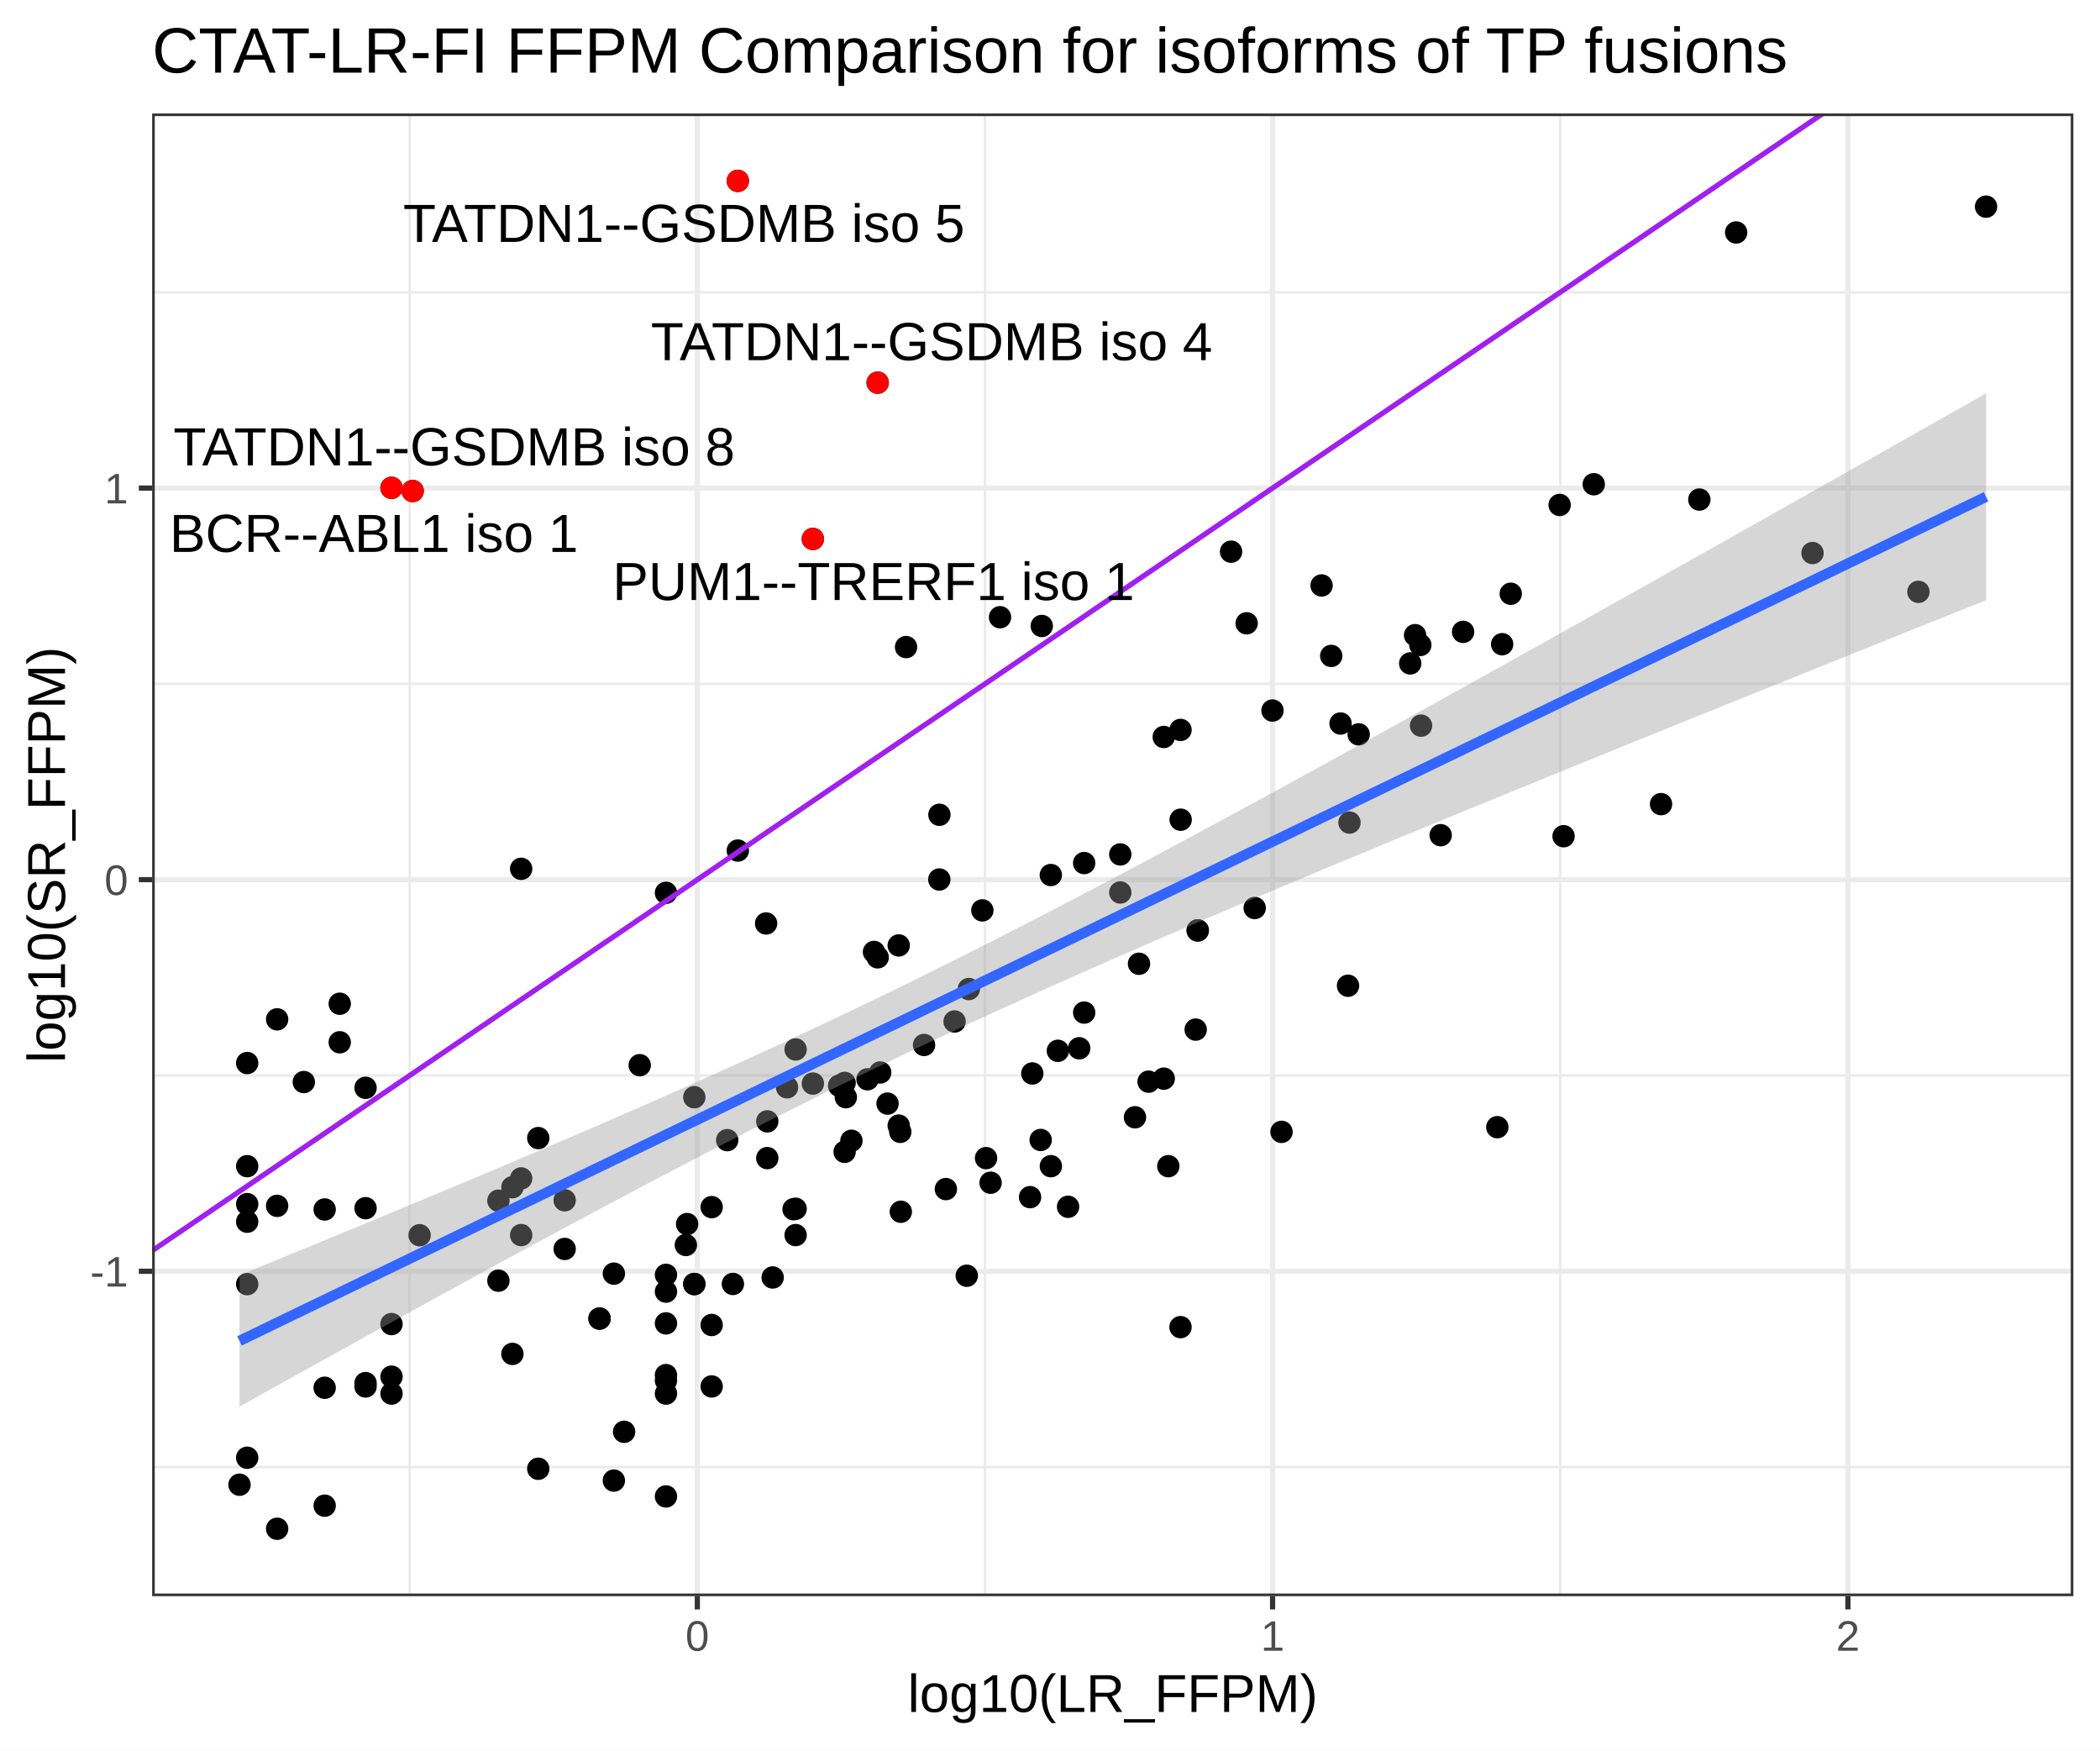
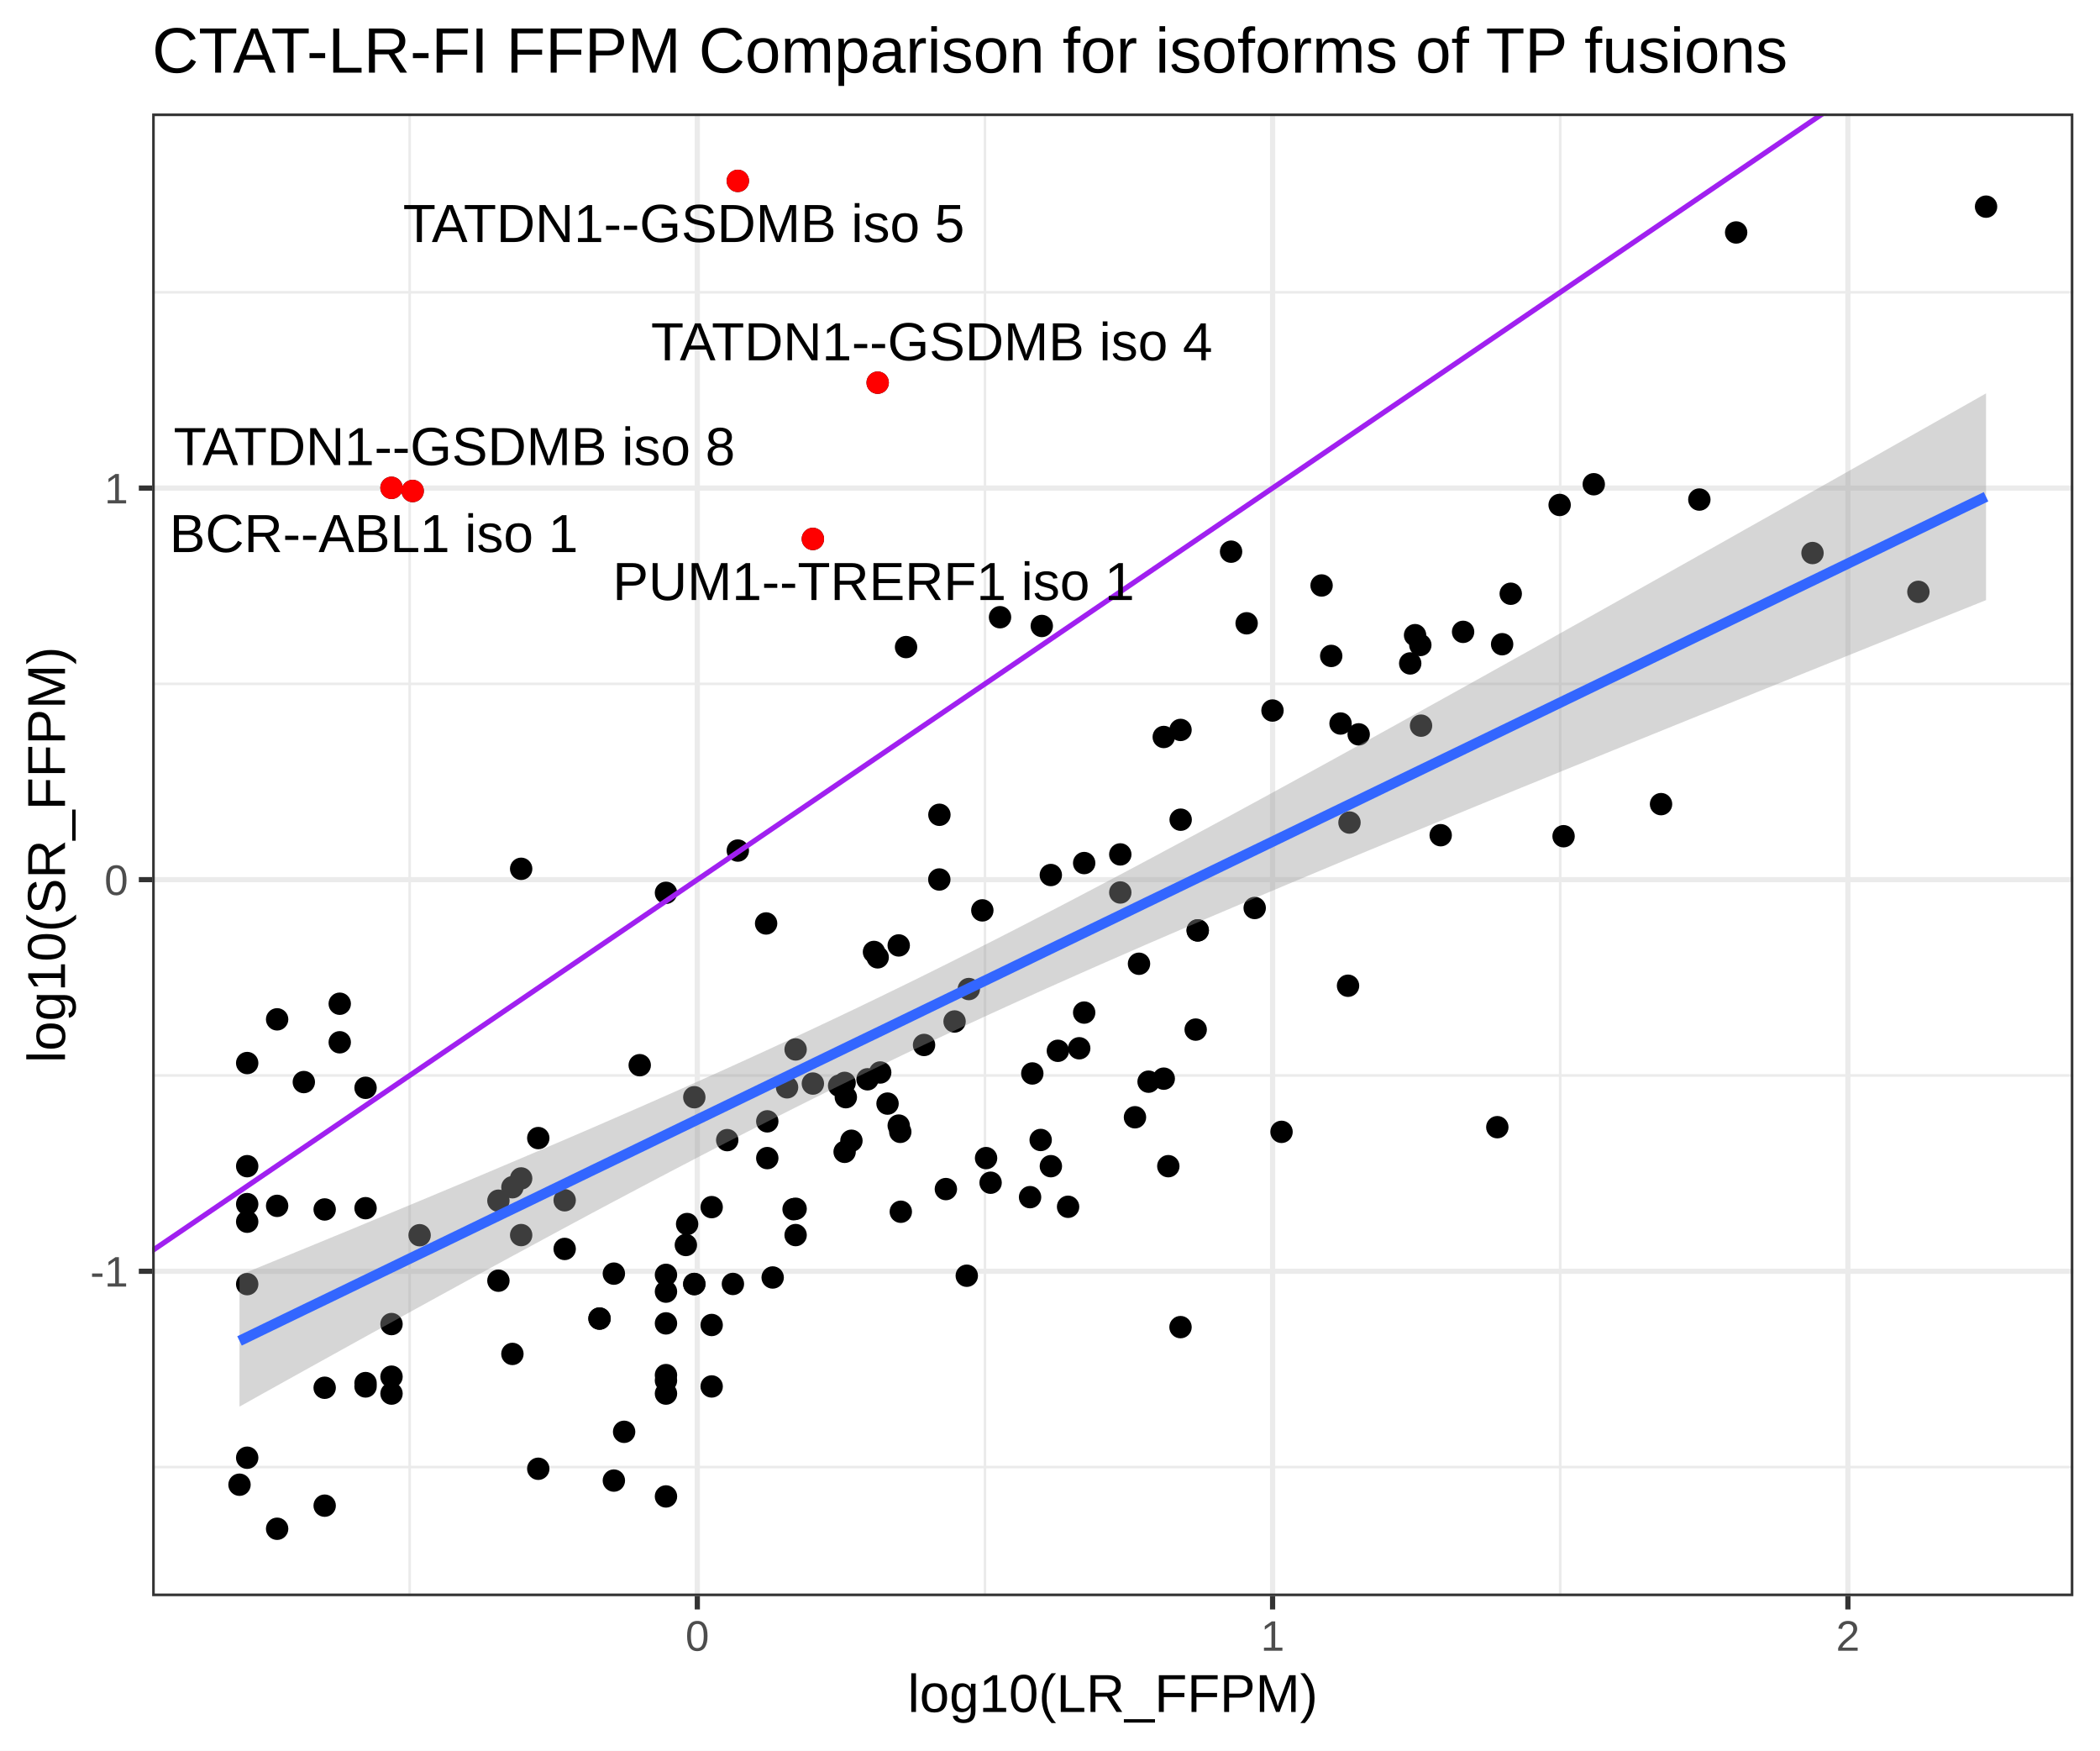
<svg xmlns="http://www.w3.org/2000/svg" class="svglite" width="432.00pt" height="360.00pt" viewBox="0 0 432.00 360.00">
  <defs>
    <style type="text/css">
    .svglite line, .svglite polyline, .svglite polygon, .svglite path, .svglite rect, .svglite circle {
      fill: none;
      stroke: #000000;
      stroke-linecap: round;
      stroke-linejoin: round;
      stroke-miterlimit: 10.00;
    }
    .svglite text {
      white-space: pre;
    }
  </style>
  </defs>
  <rect width="100%" height="100%" style="stroke: none; fill: #FFFFFF;" />
  <defs>
    <clipPath id="cpMC4wMHw0MzIuMDB8MC4wMHwzNjAuMDA=">
      <rect x="0.00" y="0.00" width="432.00" height="360.00" />
    </clipPath>
  </defs>
  <g clip-path="url(#cpMC4wMHw0MzIuMDB8MC4wMHwzNjAuMDA=)">
    <rect x="0" y="0.00" width="432.00" height="360.00" style="stroke-width: 1.07; stroke: #FFFFFF; fill: #FFFFFF;" />
  </g>
  <defs>
    <clipPath id="cpMzEuMzB8NDI2LjUyfDIzLjM0fDMyOC4yNw==">
      <rect x="31.30" y="23.34" width="395.22" height="304.93" />
    </clipPath>
  </defs>
  <g clip-path="url(#cpMzEuMzB8NDI2LjUyfDIzLjM0fDMyOC4yNw==)">
    <rect x="31.30" y="23.34" width="395.22" height="304.93" style="stroke-width: 1.07; stroke: none; fill: #FFFFFF;" />
    <polyline points="31.30,301.72 426.52,301.72 " style="stroke-width: 0.53; stroke: #EBEBEB; stroke-linecap: butt;" />
    <polyline points="31.30,221.18 426.52,221.18 " style="stroke-width: 0.53; stroke: #EBEBEB; stroke-linecap: butt;" />
    <polyline points="31.30,140.65 426.52,140.65 " style="stroke-width: 0.53; stroke: #EBEBEB; stroke-linecap: butt;" />
    <polyline points="31.30,60.11 426.52,60.11 " style="stroke-width: 0.53; stroke: #EBEBEB; stroke-linecap: butt;" />
    <polyline points="84.28,328.27 84.28,23.34 " style="stroke-width: 0.53; stroke: #EBEBEB; stroke-linecap: butt;" />
    <polyline points="202.62,328.27 202.62,23.34 " style="stroke-width: 0.53; stroke: #EBEBEB; stroke-linecap: butt;" />
    <polyline points="320.96,328.27 320.96,23.34 " style="stroke-width: 0.53; stroke: #EBEBEB; stroke-linecap: butt;" />
    <polyline points="31.30,261.45 426.52,261.45 " style="stroke-width: 1.07; stroke: #EBEBEB; stroke-linecap: butt;" />
    <polyline points="31.30,180.91 426.52,180.91 " style="stroke-width: 1.07; stroke: #EBEBEB; stroke-linecap: butt;" />
    <polyline points="31.30,100.38 426.52,100.38 " style="stroke-width: 1.07; stroke: #EBEBEB; stroke-linecap: butt;" />
    <polyline points="143.45,328.27 143.45,23.34 " style="stroke-width: 1.07; stroke: #EBEBEB; stroke-linecap: butt;" />
    <polyline points="261.79,328.27 261.79,23.34 " style="stroke-width: 1.07; stroke: #EBEBEB; stroke-linecap: butt;" />
    <polyline points="380.14,328.27 380.14,23.34 " style="stroke-width: 1.07; stroke: #EBEBEB; stroke-linecap: butt;" />
    <circle cx="271.87" cy="120.41" r="1.95" style="stroke-width: 0.71; fill: #000000;" />
    <circle cx="179.79" cy="195.78" r="1.95" style="stroke-width: 0.71; fill: #000000;" />
    <circle cx="102.53" cy="263.39" r="1.95" style="stroke-width: 0.71; fill: #000000;" />
    <circle cx="66.79" cy="248.74" r="1.95" style="stroke-width: 0.71; fill: #000000;" />
    <circle cx="142.83" cy="225.66" r="1.95" style="stroke-width: 0.71; fill: #000000;" />
    <circle cx="50.85" cy="247.64" r="1.95" style="stroke-width: 0.71; fill: #000000;" />
    <circle cx="163.67" cy="215.83" r="1.95" style="stroke-width: 0.71; fill: #000000;" />
    <circle cx="107.21" cy="254.01" r="1.95" style="stroke-width: 0.71; fill: #000000;" />
    <circle cx="242.85" cy="150.12" r="1.95" style="stroke-width: 0.71; fill: #000000;" />
    <circle cx="253.25" cy="113.46" r="1.95" style="stroke-width: 0.71; fill: #000000;" />
    <circle cx="256.45" cy="128.19" r="1.95" style="stroke-width: 0.71; fill: #000000;" />
    <circle cx="151.78" cy="174.93" r="1.95" style="stroke-width: 0.71; fill: #000000;" />
    <circle cx="217.62" cy="216.11" r="1.95" style="stroke-width: 0.71; fill: #000000;" />
    <circle cx="131.60" cy="219.07" r="1.95" style="stroke-width: 0.71; fill: #000000;" />
    <circle cx="75.20" cy="284.45" r="1.95" style="stroke-width: 0.71; fill: #000000;" />
    <circle cx="184.88" cy="194.44" r="1.95" style="stroke-width: 0.71; fill: #000000;" />
    <circle cx="181.07" cy="220.57" r="1.95" style="stroke-width: 0.71; fill: #000000;" />
    <circle cx="49.27" cy="305.35" r="1.95" style="stroke-width: 0.71; fill: #000000;" />
    <circle cx="349.58" cy="102.74" r="1.95" style="stroke-width: 0.71; fill: #000000;" />
    <circle cx="184.88" cy="231.49" r="1.95" style="stroke-width: 0.71; fill: #000000;" />
    <circle cx="327.86" cy="99.59" r="1.95" style="stroke-width: 0.71; fill: #000000;" />
    <circle cx="261.77" cy="146.13" r="1.95" style="stroke-width: 0.71; fill: #000000;" />
    <circle cx="216.17" cy="179.96" r="1.95" style="stroke-width: 0.71; fill: #000000;" />
    <circle cx="180.55" cy="78.70" r="1.95" style="stroke-width: 0.71; fill: #000000;" />
    <circle cx="151.78" cy="37.20" r="1.95" style="stroke-width: 0.71; fill: #000000;" />
    <circle cx="137.00" cy="262.19" r="1.95" style="stroke-width: 0.71; fill: #000000;" />
    <circle cx="137.00" cy="272.17" r="1.95" style="stroke-width: 0.71; fill: #000000;" />
    <circle cx="80.54" cy="100.33" r="1.95" style="stroke-width: 0.71; fill: #000000;" />
    <circle cx="80.54" cy="272.31" r="1.95" style="stroke-width: 0.71; fill: #000000;" />
    <circle cx="290.10" cy="136.44" r="1.95" style="stroke-width: 0.71; fill: #000000;" />
    <circle cx="172.62" cy="223.29" r="1.95" style="stroke-width: 0.71; fill: #000000;" />
    <circle cx="199.30" cy="203.41" r="1.95" style="stroke-width: 0.71; fill: #000000;" />
    <circle cx="186.39" cy="133.08" r="1.95" style="stroke-width: 0.71; fill: #000000;" />
    <circle cx="50.85" cy="218.63" r="1.95" style="stroke-width: 0.71; fill: #000000;" />
    <circle cx="50.85" cy="264.10" r="1.95" style="stroke-width: 0.71; fill: #000000;" />
    <circle cx="263.63" cy="232.78" r="1.95" style="stroke-width: 0.71; fill: #000000;" />
    <circle cx="245.97" cy="211.75" r="1.95" style="stroke-width: 0.71; fill: #000000;" />
    <circle cx="126.28" cy="261.94" r="1.95" style="stroke-width: 0.71; fill: #000000;" />
    <circle cx="105.41" cy="244.17" r="1.95" style="stroke-width: 0.71; fill: #000000;" />
    <circle cx="211.90" cy="246.21" r="1.95" style="stroke-width: 0.71; fill: #000000;" />
    <circle cx="142.83" cy="264.06" r="1.95" style="stroke-width: 0.71; fill: #000000;" />
    <circle cx="222.01" cy="215.59" r="1.95" style="stroke-width: 0.71; fill: #000000;" />
    <circle cx="146.40" cy="248.26" r="1.95" style="stroke-width: 0.71; fill: #000000;" />
    <circle cx="242.85" cy="272.94" r="1.95" style="stroke-width: 0.71; fill: #000000;" />
    <circle cx="163.67" cy="248.60" r="1.95" style="stroke-width: 0.71; fill: #000000;" />
    <circle cx="275.77" cy="148.80" r="1.95" style="stroke-width: 0.71; fill: #000000;" />
    <circle cx="161.91" cy="223.62" r="1.95" style="stroke-width: 0.71; fill: #000000;" />
    <circle cx="173.75" cy="222.71" r="1.95" style="stroke-width: 0.71; fill: #000000;" />
    <circle cx="123.33" cy="271.18" r="1.95" style="stroke-width: 0.71; fill: #000000;" />
    <circle cx="66.79" cy="309.66" r="1.95" style="stroke-width: 0.71; fill: #000000;" />
    <circle cx="216.18" cy="239.84" r="1.95" style="stroke-width: 0.71; fill: #000000;" />
    <circle cx="190.09" cy="214.91" r="1.95" style="stroke-width: 0.71; fill: #000000;" />
    <circle cx="219.72" cy="248.19" r="1.95" style="stroke-width: 0.71; fill: #000000;" />
    <circle cx="233.48" cy="229.78" r="1.95" style="stroke-width: 0.71; fill: #000000;" />
    <circle cx="214.31" cy="128.74" r="1.95" style="stroke-width: 0.71; fill: #000000;" />
    <circle cx="357.15" cy="47.81" r="1.95" style="stroke-width: 0.71; fill: #000000;" />
    <circle cx="57.01" cy="209.64" r="1.95" style="stroke-width: 0.71; fill: #000000;" />
    <circle cx="57.01" cy="248.00" r="1.95" style="stroke-width: 0.71; fill: #000000;" />
    <circle cx="57.01" cy="314.41" r="1.95" style="stroke-width: 0.71; fill: #000000;" />
    <circle cx="157.84" cy="230.62" r="1.95" style="stroke-width: 0.71; fill: #000000;" />
    <circle cx="75.20" cy="223.72" r="1.95" style="stroke-width: 0.71; fill: #000000;" />
    <circle cx="75.20" cy="248.48" r="1.95" style="stroke-width: 0.71; fill: #000000;" />
    <circle cx="205.72" cy="126.94" r="1.95" style="stroke-width: 0.71; fill: #000000;" />
    <circle cx="182.58" cy="226.97" r="1.95" style="stroke-width: 0.71; fill: #000000;" />
    <circle cx="50.85" cy="251.26" r="1.95" style="stroke-width: 0.71; fill: #000000;" />
    <circle cx="309.01" cy="132.49" r="1.95" style="stroke-width: 0.71; fill: #000000;" />
    <circle cx="105.41" cy="278.45" r="1.95" style="stroke-width: 0.71; fill: #000000;" />
    <circle cx="300.98" cy="129.95" r="1.95" style="stroke-width: 0.71; fill: #000000;" />
    <circle cx="279.50" cy="151.03" r="1.95" style="stroke-width: 0.71; fill: #000000;" />
    <circle cx="408.56" cy="42.50" r="1.95" style="stroke-width: 0.71; fill: #000000;" />
    <circle cx="193.25" cy="167.57" r="1.95" style="stroke-width: 0.71; fill: #000000;" />
    <circle cx="107.21" cy="242.36" r="1.95" style="stroke-width: 0.71; fill: #000000;" />
    <circle cx="239.40" cy="151.57" r="1.95" style="stroke-width: 0.71; fill: #000000;" />
    <circle cx="292.18" cy="132.65" r="1.95" style="stroke-width: 0.71; fill: #000000;" />
    <circle cx="185.31" cy="249.21" r="1.95" style="stroke-width: 0.71; fill: #000000;" />
    <circle cx="157.60" cy="189.92" r="1.95" style="stroke-width: 0.71; fill: #000000;" />
    <circle cx="202.85" cy="238.18" r="1.95" style="stroke-width: 0.71; fill: #000000;" />
    <circle cx="239.40" cy="221.84" r="1.95" style="stroke-width: 0.71; fill: #000000;" />
    <circle cx="223.03" cy="177.50" r="1.95" style="stroke-width: 0.71; fill: #000000;" />
    <circle cx="212.36" cy="220.77" r="1.95" style="stroke-width: 0.71; fill: #000000;" />
    <circle cx="203.78" cy="243.24" r="1.95" style="stroke-width: 0.71; fill: #000000;" />
    <circle cx="163.25" cy="248.69" r="1.95" style="stroke-width: 0.71; fill: #000000;" />
    <circle cx="137.00" cy="265.64" r="1.95" style="stroke-width: 0.71; fill: #000000;" />
    <circle cx="137.00" cy="282.81" r="1.95" style="stroke-width: 0.71; fill: #000000;" />
    <circle cx="137.00" cy="283.92" r="1.95" style="stroke-width: 0.71; fill: #000000;" />
    <circle cx="296.37" cy="171.77" r="1.95" style="stroke-width: 0.71; fill: #000000;" />
    <circle cx="292.33" cy="149.24" r="1.95" style="stroke-width: 0.71; fill: #000000;" />
    <circle cx="163.67" cy="254.01" r="1.95" style="stroke-width: 0.71; fill: #000000;" />
    <circle cx="142.83" cy="264.10" r="1.95" style="stroke-width: 0.71; fill: #000000;" />
    <circle cx="394.64" cy="121.72" r="1.95" style="stroke-width: 0.71; fill: #000000;" />
    <circle cx="341.70" cy="165.38" r="1.95" style="stroke-width: 0.71; fill: #000000;" />
    <circle cx="321.65" cy="171.98" r="1.95" style="stroke-width: 0.71; fill: #000000;" />
    <circle cx="277.31" cy="202.73" r="1.95" style="stroke-width: 0.71; fill: #000000;" />
    <circle cx="198.88" cy="262.37" r="1.95" style="stroke-width: 0.71; fill: #000000;" />
    <circle cx="230.46" cy="175.72" r="1.95" style="stroke-width: 0.71; fill: #000000;" />
    <circle cx="242.88" cy="168.58" r="1.95" style="stroke-width: 0.71; fill: #000000;" />
    <circle cx="236.28" cy="222.46" r="1.95" style="stroke-width: 0.71; fill: #000000;" />
    <circle cx="146.40" cy="285.14" r="1.95" style="stroke-width: 0.71; fill: #000000;" />
    <circle cx="110.73" cy="302.07" r="1.95" style="stroke-width: 0.71; fill: #000000;" />
    <circle cx="75.20" cy="285.14" r="1.95" style="stroke-width: 0.71; fill: #000000;" />
    <circle cx="137.00" cy="183.62" r="1.95" style="stroke-width: 0.71; fill: #000000;" />
    <circle cx="202.08" cy="187.23" r="1.95" style="stroke-width: 0.71; fill: #000000;" />
    <circle cx="372.86" cy="113.74" r="1.95" style="stroke-width: 0.71; fill: #000000;" />
    <circle cx="175.15" cy="234.61" r="1.95" style="stroke-width: 0.71; fill: #000000;" />
    <circle cx="167.22" cy="222.85" r="1.95" style="stroke-width: 0.71; fill: #000000;" />
    <circle cx="230.46" cy="183.55" r="1.95" style="stroke-width: 0.71; fill: #000000;" />
    <circle cx="214.08" cy="234.45" r="1.95" style="stroke-width: 0.71; fill: #000000;" />
    <circle cx="150.77" cy="264.06" r="1.95" style="stroke-width: 0.71; fill: #000000;" />
    <circle cx="146.40" cy="272.50" r="1.95" style="stroke-width: 0.71; fill: #000000;" />
    <circle cx="223.03" cy="208.25" r="1.95" style="stroke-width: 0.71; fill: #000000;" />
    <circle cx="80.54" cy="283.13" r="1.95" style="stroke-width: 0.71; fill: #000000;" />
    <circle cx="126.28" cy="304.50" r="1.95" style="stroke-width: 0.71; fill: #000000;" />
    <circle cx="194.58" cy="244.55" r="1.95" style="stroke-width: 0.71; fill: #000000;" />
    <circle cx="149.60" cy="234.48" r="1.95" style="stroke-width: 0.71; fill: #000000;" />
    <circle cx="291.10" cy="130.63" r="1.95" style="stroke-width: 0.71; fill: #000000;" />
    <circle cx="157.84" cy="238.18" r="1.95" style="stroke-width: 0.71; fill: #000000;" />
    <circle cx="246.39" cy="191.35" r="1.95" style="stroke-width: 0.71; fill: #000000;" />
    <circle cx="273.85" cy="134.90" r="1.95" style="stroke-width: 0.71; fill: #000000;" />
    <circle cx="180.55" cy="196.89" r="1.95" style="stroke-width: 0.71; fill: #000000;" />
    <circle cx="167.22" cy="110.84" r="1.95" style="stroke-width: 0.71; fill: #000000;" />
    <circle cx="234.31" cy="198.21" r="1.95" style="stroke-width: 0.71; fill: #000000;" />
    <circle cx="158.95" cy="262.73" r="1.95" style="stroke-width: 0.71; fill: #000000;" />
    <circle cx="62.50" cy="222.54" r="1.95" style="stroke-width: 0.71; fill: #000000;" />
    <circle cx="310.78" cy="122.11" r="1.95" style="stroke-width: 0.71; fill: #000000;" />
    <circle cx="246.39" cy="191.35" r="1.95" style="stroke-width: 0.71; fill: #000000;" />
    <circle cx="107.21" cy="178.68" r="1.95" style="stroke-width: 0.71; fill: #000000;" />
    <circle cx="173.75" cy="236.89" r="1.95" style="stroke-width: 0.71; fill: #000000;" />
    <circle cx="193.23" cy="180.88" r="1.95" style="stroke-width: 0.71; fill: #000000;" />
    <circle cx="123.33" cy="271.18" r="1.95" style="stroke-width: 0.71; fill: #000000;" />
    <circle cx="178.46" cy="221.97" r="1.95" style="stroke-width: 0.71; fill: #000000;" />
    <circle cx="174.00" cy="225.65" r="1.95" style="stroke-width: 0.71; fill: #000000;" />
    <circle cx="320.84" cy="103.85" r="1.95" style="stroke-width: 0.71; fill: #000000;" />
    <circle cx="240.34" cy="239.84" r="1.95" style="stroke-width: 0.71; fill: #000000;" />
    <circle cx="69.89" cy="206.43" r="1.95" style="stroke-width: 0.71; fill: #000000;" />
    <circle cx="141.09" cy="256.05" r="1.95" style="stroke-width: 0.71; fill: #000000;" />
    <circle cx="196.37" cy="210.08" r="1.95" style="stroke-width: 0.71; fill: #000000;" />
    <circle cx="50.85" cy="299.80" r="1.95" style="stroke-width: 0.71; fill: #000000;" />
    <circle cx="128.39" cy="294.47" r="1.95" style="stroke-width: 0.71; fill: #000000;" />
    <circle cx="137.00" cy="307.76" r="1.95" style="stroke-width: 0.71; fill: #000000;" />
    <circle cx="116.16" cy="246.85" r="1.95" style="stroke-width: 0.71; fill: #000000;" />
    <circle cx="116.16" cy="256.86" r="1.95" style="stroke-width: 0.71; fill: #000000;" />
    <circle cx="137.00" cy="286.61" r="1.95" style="stroke-width: 0.71; fill: #000000;" />
    <circle cx="185.20" cy="232.78" r="1.95" style="stroke-width: 0.71; fill: #000000;" />
    <circle cx="277.61" cy="169.17" r="1.95" style="stroke-width: 0.71; fill: #000000;" />
    <circle cx="258.11" cy="186.74" r="1.95" style="stroke-width: 0.71; fill: #000000;" />
    <circle cx="80.54" cy="286.61" r="1.95" style="stroke-width: 0.71; fill: #000000;" />
    <circle cx="141.35" cy="251.74" r="1.95" style="stroke-width: 0.71; fill: #000000;" />
    <circle cx="86.32" cy="254.04" r="1.95" style="stroke-width: 0.71; fill: #000000;" />
    <circle cx="50.85" cy="239.84" r="1.95" style="stroke-width: 0.71; fill: #000000;" />
    <circle cx="84.89" cy="100.98" r="1.95" style="stroke-width: 0.71; fill: #000000;" />
    <circle cx="102.53" cy="246.94" r="1.95" style="stroke-width: 0.71; fill: #000000;" />
    <circle cx="66.79" cy="285.41" r="1.95" style="stroke-width: 0.71; fill: #000000;" />
    <circle cx="69.89" cy="214.36" r="1.95" style="stroke-width: 0.71; fill: #000000;" />
    <circle cx="308.02" cy="231.82" r="1.95" style="stroke-width: 0.71; fill: #000000;" />
    <circle cx="110.73" cy="234.06" r="1.95" style="stroke-width: 0.71; fill: #000000;" />
    <polygon points="49.27,262.26 53.81,260.40 58.36,258.54 62.91,256.67 67.46,254.80 72.01,252.93 76.55,251.04 81.10,249.16 85.65,247.27 90.20,245.37 94.75,243.47 99.29,241.56 103.84,239.64 108.39,237.71 112.94,235.77 117.49,233.82 122.03,231.87 126.58,229.89 131.13,227.91 135.68,225.91 140.23,223.90 144.77,221.87 149.32,219.83 153.87,217.76 158.42,215.68 162.97,213.57 167.51,211.45 172.06,209.30 176.61,207.14 181.16,204.94 185.71,202.73 190.25,200.50 194.80,198.24 199.35,195.96 203.90,193.66 208.45,191.34 212.99,189.00 217.54,186.65 222.09,184.27 226.64,181.88 231.19,179.48 235.73,177.06 240.28,174.63 244.83,172.19 249.38,169.74 253.93,167.28 258.47,164.81 263.02,162.33 267.57,159.84 272.12,157.35 276.66,154.85 281.21,152.34 285.76,149.83 290.31,147.31 294.86,144.79 299.40,142.27 303.95,139.74 308.50,137.20 313.05,134.67 317.60,132.13 322.14,129.58 326.69,127.04 331.24,124.49 335.79,121.94 340.34,119.39 344.88,116.83 349.43,114.27 353.98,111.72 358.53,109.15 363.08,106.59 367.62,104.03 372.17,101.46 376.72,98.90 381.27,96.33 385.82,93.76 390.36,91.19 394.91,88.62 399.46,86.05 404.01,83.48 408.56,80.90 408.56,123.42 404.01,125.25 399.46,127.07 394.91,128.89 390.36,130.72 385.82,132.54 381.27,134.37 376.72,136.20 372.17,138.03 367.62,139.86 363.08,141.69 358.53,143.52 353.98,145.36 349.43,147.19 344.88,149.03 340.34,150.87 335.79,152.71 331.24,154.56 326.69,156.41 322.14,158.25 317.60,160.11 313.05,161.96 308.50,163.82 303.95,165.68 299.40,167.55 294.86,169.42 290.31,171.29 285.76,173.17 281.21,175.05 276.66,176.94 272.12,178.84 267.57,180.74 263.02,182.65 258.47,184.56 253.93,186.49 249.38,188.42 244.83,190.36 240.28,192.32 235.73,194.28 231.19,196.26 226.64,198.25 222.09,200.26 217.54,202.28 212.99,204.32 208.45,206.38 203.90,208.45 199.35,210.55 194.80,212.67 190.25,214.80 185.71,216.96 181.16,219.15 176.61,221.35 172.06,223.58 167.51,225.83 162.97,228.10 158.42,230.39 153.87,232.70 149.32,235.03 144.77,237.38 140.23,239.75 135.68,242.13 131.13,244.53 126.58,246.94 122.03,249.36 117.49,251.80 112.94,254.25 108.39,256.71 103.84,259.17 99.29,261.65 94.75,264.13 90.20,266.62 85.65,269.12 81.10,271.63 76.55,274.14 72.01,276.65 67.46,279.17 62.91,281.69 58.36,284.22 53.81,286.75 49.27,289.29 " style="stroke-width: 0.00; stroke: none; stroke-linecap: butt; fill: #999999; fill-opacity: 0.40;" />
    <polyline points="49.27,262.26 53.81,260.40 58.36,258.54 62.91,256.67 67.46,254.80 72.01,252.93 76.55,251.04 81.10,249.16 85.65,247.27 90.20,245.37 94.75,243.47 99.29,241.56 103.84,239.64 108.39,237.71 112.94,235.77 117.49,233.82 122.03,231.87 126.58,229.89 131.13,227.91 135.68,225.91 140.23,223.90 144.77,221.87 149.32,219.83 153.87,217.76 158.42,215.68 162.97,213.57 167.51,211.45 172.06,209.30 176.61,207.14 181.16,204.94 185.71,202.73 190.25,200.50 194.80,198.24 199.35,195.96 203.90,193.66 208.45,191.34 212.99,189.00 217.54,186.65 222.09,184.27 226.64,181.88 231.19,179.48 235.73,177.06 240.28,174.63 244.83,172.19 249.38,169.74 253.93,167.28 258.47,164.81 263.02,162.33 267.57,159.84 272.12,157.35 276.66,154.85 281.21,152.34 285.76,149.83 290.31,147.31 294.86,144.79 299.40,142.27 303.95,139.74 308.50,137.20 313.05,134.67 317.60,132.13 322.14,129.58 326.69,127.04 331.24,124.49 335.79,121.94 340.34,119.39 344.88,116.83 349.43,114.27 353.98,111.72 358.53,109.15 363.08,106.59 367.62,104.03 372.17,101.46 376.72,98.90 381.27,96.33 385.82,93.76 390.36,91.19 394.91,88.62 399.46,86.05 404.01,83.48 408.56,80.90 " style="stroke-width: 2.13; stroke: none; stroke-linecap: butt;" />
    <polyline points="408.56,123.42 404.01,125.25 399.46,127.07 394.91,128.89 390.36,130.72 385.82,132.54 381.27,134.37 376.72,136.20 372.17,138.03 367.62,139.86 363.08,141.69 358.53,143.52 353.98,145.36 349.43,147.19 344.88,149.03 340.34,150.87 335.79,152.71 331.24,154.56 326.69,156.41 322.14,158.25 317.60,160.11 313.05,161.96 308.50,163.82 303.95,165.68 299.40,167.55 294.86,169.42 290.31,171.29 285.76,173.17 281.21,175.05 276.66,176.94 272.12,178.84 267.57,180.74 263.02,182.65 258.47,184.56 253.93,186.49 249.38,188.42 244.83,190.36 240.28,192.32 235.73,194.28 231.19,196.26 226.64,198.25 222.09,200.26 217.54,202.28 212.99,204.32 208.45,206.38 203.90,208.45 199.35,210.55 194.80,212.67 190.25,214.80 185.71,216.96 181.16,219.15 176.61,221.35 172.06,223.58 167.51,225.83 162.97,228.10 158.42,230.39 153.87,232.70 149.32,235.03 144.77,237.38 140.23,239.75 135.68,242.13 131.13,244.53 126.58,246.94 122.03,249.36 117.49,251.80 112.94,254.25 108.39,256.71 103.84,259.17 99.29,261.65 94.75,264.13 90.20,266.62 85.65,269.12 81.10,271.63 76.55,274.14 72.01,276.65 67.46,279.17 62.91,281.69 58.36,284.22 53.81,286.75 49.27,289.29 " style="stroke-width: 2.13; stroke: none; stroke-linecap: butt;" />
    <polyline points="49.27,275.78 53.81,273.58 58.36,271.38 62.91,269.18 67.46,266.99 72.01,264.79 76.55,262.59 81.10,260.39 85.65,258.19 90.20,256.00 94.75,253.80 99.29,251.60 103.84,249.40 108.39,247.21 112.94,245.01 117.49,242.81 122.03,240.61 126.58,238.42 131.13,236.22 135.68,234.02 140.23,231.82 144.77,229.63 149.32,227.43 153.87,225.23 158.42,223.03 162.97,220.84 167.51,218.64 172.06,216.44 176.61,214.24 181.16,212.05 185.71,209.85 190.25,207.65 194.80,205.45 199.35,203.25 203.90,201.06 208.45,198.86 212.99,196.66 217.54,194.46 222.09,192.27 226.64,190.07 231.19,187.87 235.73,185.67 240.28,183.48 244.83,181.28 249.38,179.08 253.93,176.88 258.47,174.69 263.02,172.49 267.57,170.29 272.12,168.09 276.66,165.90 281.21,163.70 285.76,161.50 290.31,159.30 294.86,157.10 299.40,154.91 303.95,152.71 308.50,150.51 313.05,148.31 317.60,146.12 322.14,143.92 326.69,141.72 331.24,139.52 335.79,137.33 340.34,135.13 344.88,132.93 349.43,130.73 353.98,128.54 358.53,126.34 363.08,124.14 367.62,121.94 372.17,119.75 376.72,117.55 381.27,115.35 385.82,113.15 390.36,110.95 394.91,108.76 399.46,106.56 404.01,104.36 408.56,102.16 " style="stroke-width: 2.13; stroke: #3366FF; stroke-linecap: butt;" />
    <line x1="-363.92" y1="526.19" x2="821.74" y2="-280.68" style="stroke-width: 1.07; stroke: #A020F0; stroke-linecap: butt;" />
    <circle cx="151.78" cy="37.20" r="1.95" style="stroke-width: 0.71; stroke: #FF0000; fill: #FF0000;" />
    <circle cx="80.54" cy="100.33" r="1.95" style="stroke-width: 0.71; stroke: #FF0000; fill: #FF0000;" />
    <circle cx="84.89" cy="100.98" r="1.95" style="stroke-width: 0.71; stroke: #FF0000; fill: #FF0000;" />
    <circle cx="180.55" cy="78.70" r="1.95" style="stroke-width: 0.71; stroke: #FF0000; fill: #FF0000;" />
    <circle cx="167.22" cy="110.84" r="1.95" style="stroke-width: 0.71; stroke: #FF0000; fill: #FF0000;" />
-     <text x="140.69" y="49.75" text-anchor="middle" style="font-size: 11.04px; font-family: &quot;Arial&quot;;" textLength="117.06px" lengthAdjust="spacingAndGlyphs">TATDN1--GSDMB iso 5</text>
-     <text x="93.43" y="95.70" text-anchor="middle" style="font-size: 11.04px; font-family: &quot;Arial&quot;;" textLength="117.06px" lengthAdjust="spacingAndGlyphs">TATDN1--GSDMB iso 8</text>
-     <text x="76.92" y="113.51" text-anchor="middle" style="font-size: 11.04px; font-family: &quot;Arial&quot;;" textLength="83.98px" lengthAdjust="spacingAndGlyphs">BCR--ABL1 iso 1</text>
-     <text x="191.65" y="74.07" text-anchor="middle" style="font-size: 11.04px; font-family: &quot;Arial&quot;;" textLength="117.06px" lengthAdjust="spacingAndGlyphs">TATDN1--GSDMB iso 4</text>
-     <text x="179.70" y="123.41" text-anchor="middle" style="font-size: 11.04px; font-family: &quot;Arial&quot;;" textLength="107.25px" lengthAdjust="spacingAndGlyphs">PUM1--TRERF1 iso 1</text>
+     <text x="140.66" y="49.77" text-anchor="middle" style="font-size: 11.04px; font-family: &quot;Arial&quot;;" textLength="117.06px" lengthAdjust="spacingAndGlyphs">TATDN1--GSDMB iso 5</text>
+     <text x="93.47" y="95.66" text-anchor="middle" style="font-size: 11.04px; font-family: &quot;Arial&quot;;" textLength="117.06px" lengthAdjust="spacingAndGlyphs">TATDN1--GSDMB iso 8</text>
+     <text x="76.90" y="113.54" text-anchor="middle" style="font-size: 11.04px; font-family: &quot;Arial&quot;;" textLength="83.98px" lengthAdjust="spacingAndGlyphs">BCR--ABL1 iso 1</text>
+     <text x="191.68" y="74.10" text-anchor="middle" style="font-size: 11.04px; font-family: &quot;Arial&quot;;" textLength="117.06px" lengthAdjust="spacingAndGlyphs">TATDN1--GSDMB iso 4</text>
+     <text x="179.71" y="123.41" text-anchor="middle" style="font-size: 11.04px; font-family: &quot;Arial&quot;;" textLength="107.25px" lengthAdjust="spacingAndGlyphs">PUM1--TRERF1 iso 1</text>
    <rect x="31.30" y="23.34" width="395.22" height="304.93" style="stroke-width: 1.07; stroke: #333333;" />
  </g>
  <g clip-path="url(#cpMC4wMHw0MzIuMDB8MC4wMHwzNjAuMDA=)">
    <text x="26.37" y="264.60" text-anchor="end" style="font-size: 8.80px;fill: #4D4D4D; font-family: &quot;Arial&quot;;" textLength="7.83px" lengthAdjust="spacingAndGlyphs">-1</text>
    <text x="26.37" y="184.07" text-anchor="end" style="font-size: 8.80px;fill: #4D4D4D; font-family: &quot;Arial&quot;;" textLength="4.90px" lengthAdjust="spacingAndGlyphs">0</text>
    <text x="26.37" y="103.53" text-anchor="end" style="font-size: 8.80px;fill: #4D4D4D; font-family: &quot;Arial&quot;;" textLength="4.90px" lengthAdjust="spacingAndGlyphs">1</text>
    <polyline points="28.56,261.45 31.30,261.45 " style="stroke-width: 1.07; stroke: #333333; stroke-linecap: butt;" />
    <polyline points="28.56,180.91 31.30,180.91 " style="stroke-width: 1.07; stroke: #333333; stroke-linecap: butt;" />
    <polyline points="28.56,100.38 31.30,100.38 " style="stroke-width: 1.07; stroke: #333333; stroke-linecap: butt;" />
    <polyline points="143.45,331.01 143.45,328.27 " style="stroke-width: 1.07; stroke: #333333; stroke-linecap: butt;" />
    <polyline points="261.79,331.01 261.79,328.27 " style="stroke-width: 1.07; stroke: #333333; stroke-linecap: butt;" />
    <polyline points="380.14,331.01 380.14,328.27 " style="stroke-width: 1.07; stroke: #333333; stroke-linecap: butt;" />
    <text x="143.45" y="339.50" text-anchor="middle" style="font-size: 8.80px;fill: #4D4D4D; font-family: &quot;Arial&quot;;" textLength="4.90px" lengthAdjust="spacingAndGlyphs">0</text>
    <text x="261.79" y="339.50" text-anchor="middle" style="font-size: 8.80px;fill: #4D4D4D; font-family: &quot;Arial&quot;;" textLength="4.90px" lengthAdjust="spacingAndGlyphs">1</text>
    <text x="380.14" y="339.50" text-anchor="middle" style="font-size: 8.80px;fill: #4D4D4D; font-family: &quot;Arial&quot;;" textLength="4.90px" lengthAdjust="spacingAndGlyphs">2</text>
    <text x="228.91" y="352.09" text-anchor="middle" style="font-size: 11.00px; font-family: &quot;Arial&quot;;" textLength="84.37px" lengthAdjust="spacingAndGlyphs">log10(LR_FFPM)</text>
    <text transform="translate(13.37,175.80) rotate(-90)" text-anchor="middle" style="font-size: 11.00px; font-family: &quot;Arial&quot;;" textLength="85.59px" lengthAdjust="spacingAndGlyphs">log10(SR_FFPM)</text>
    <text x="31.30" y="14.94" style="font-size: 13.20px; font-family: &quot;Arial&quot;;" textLength="339.36px" lengthAdjust="spacingAndGlyphs">CTAT-LR-FI FFPM Comparison for isoforms of TP fusions</text>
  </g>
</svg>
